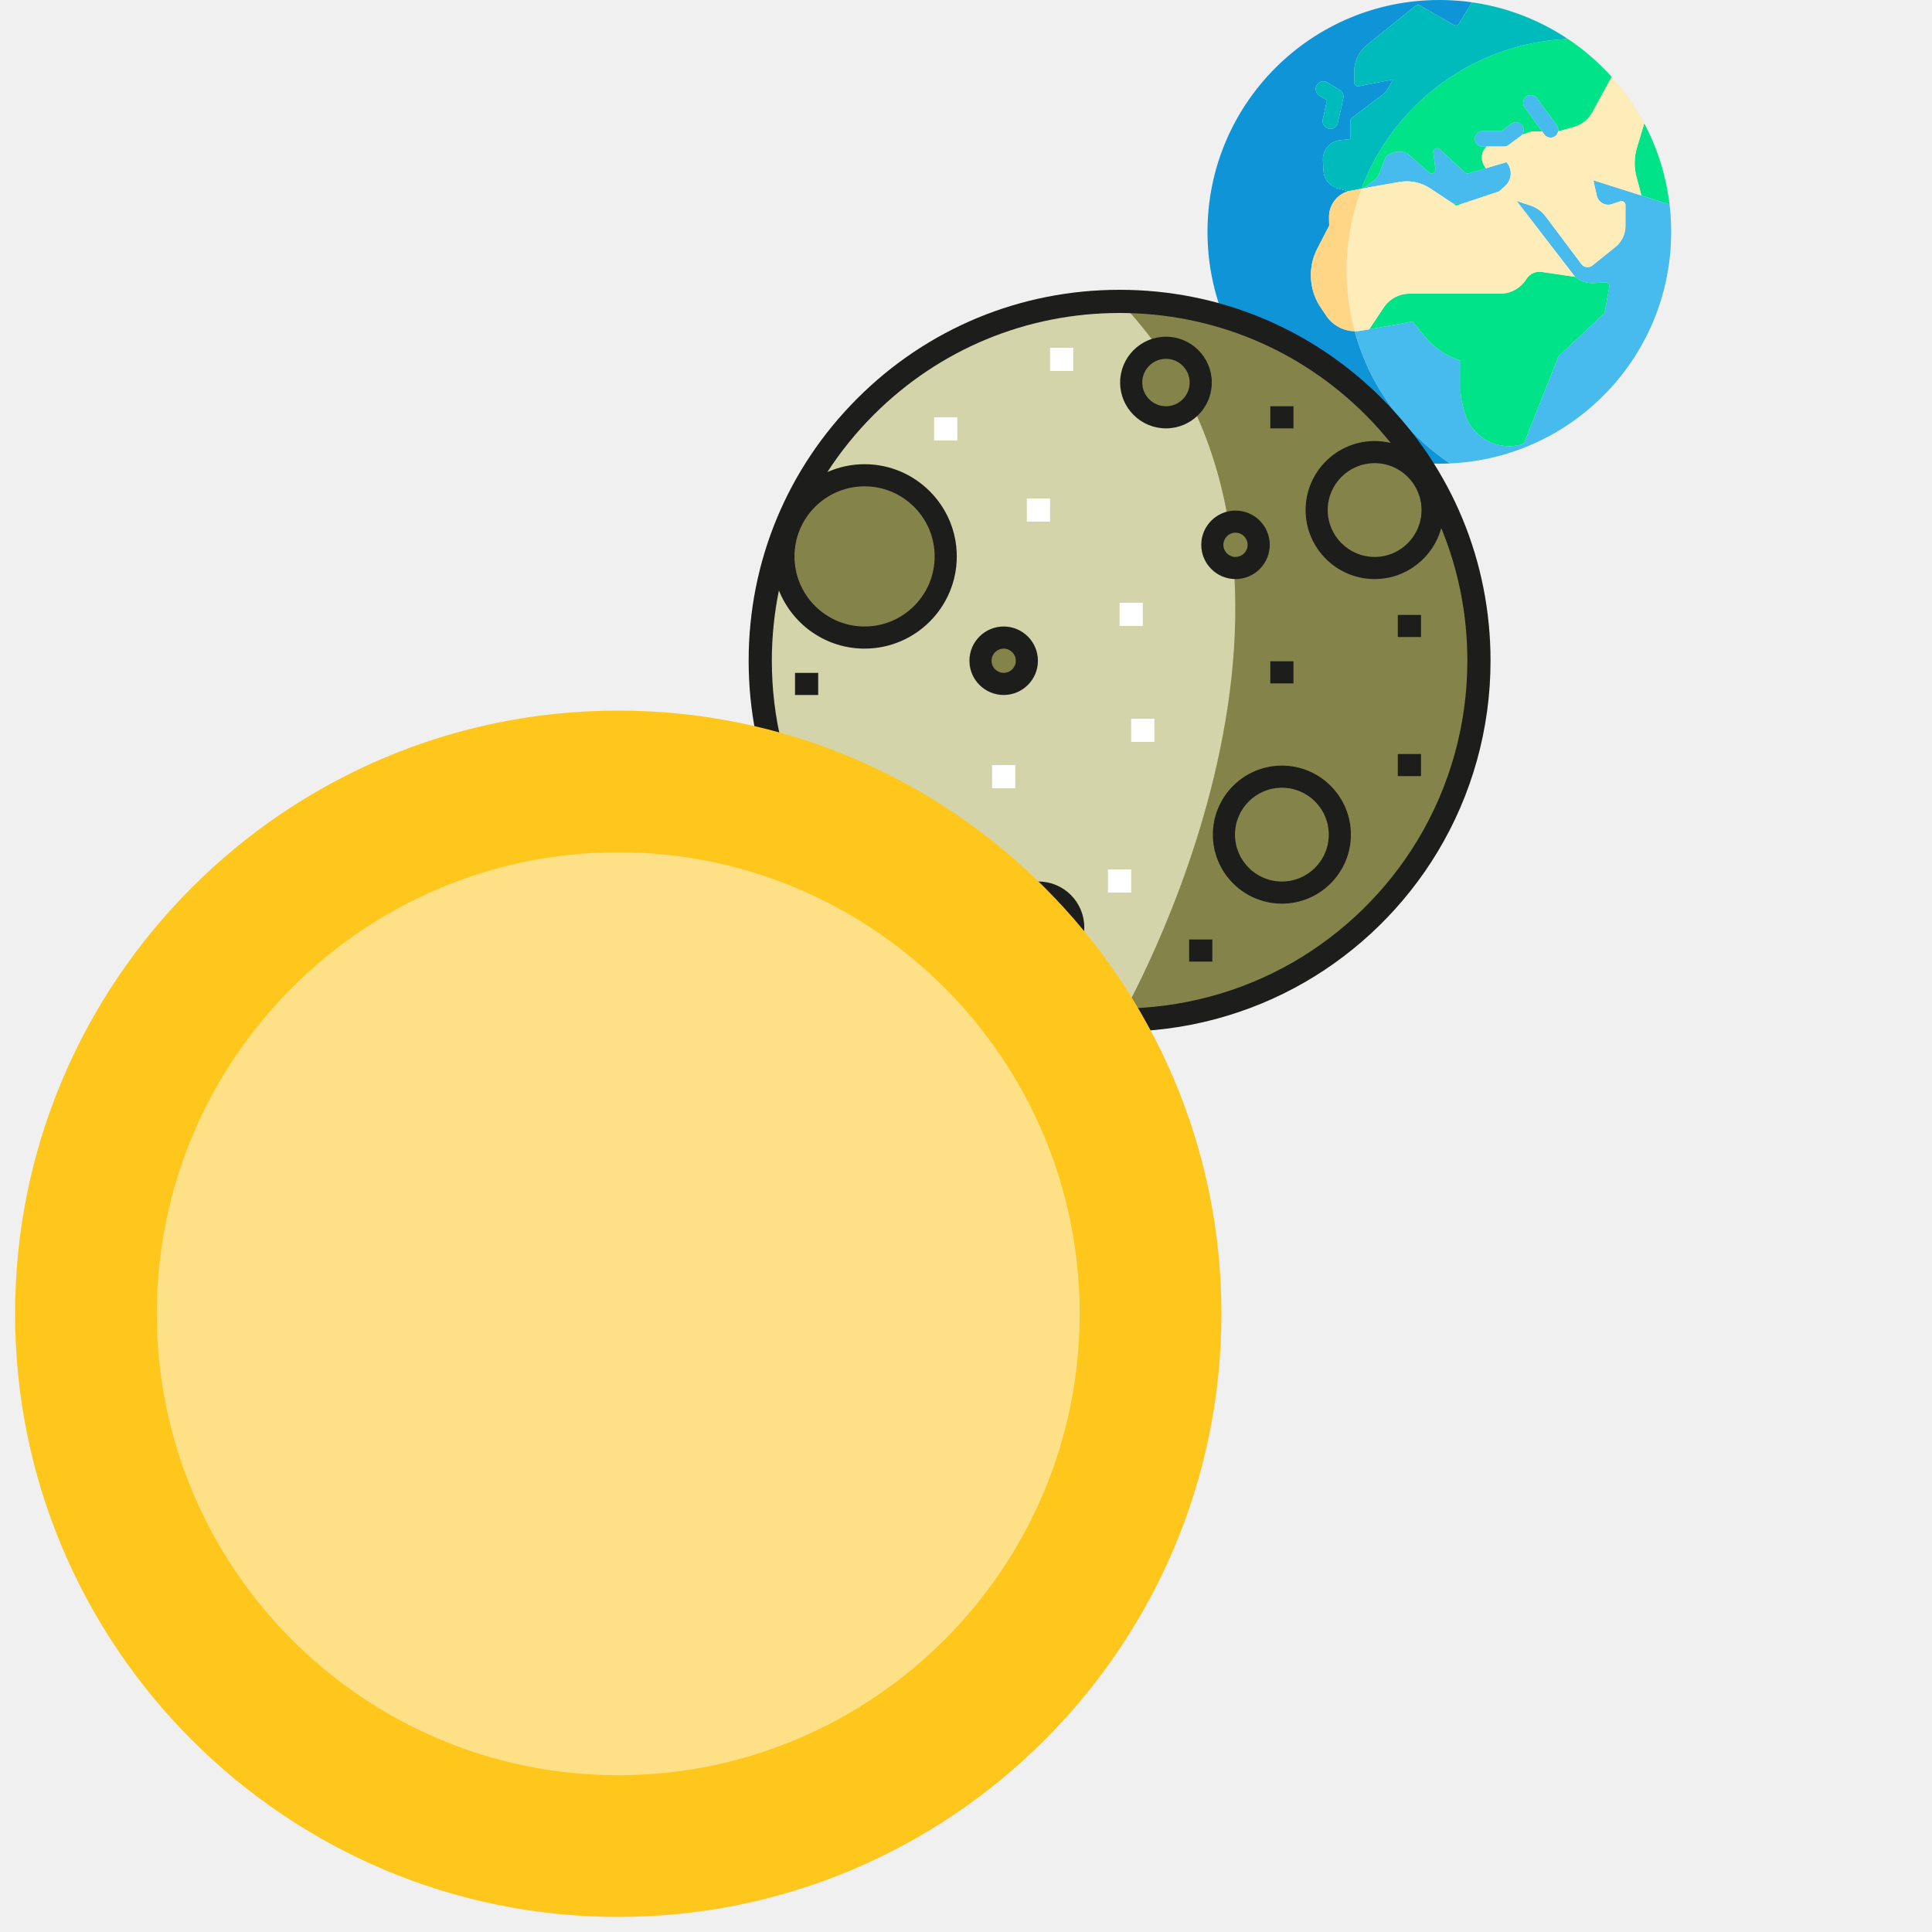
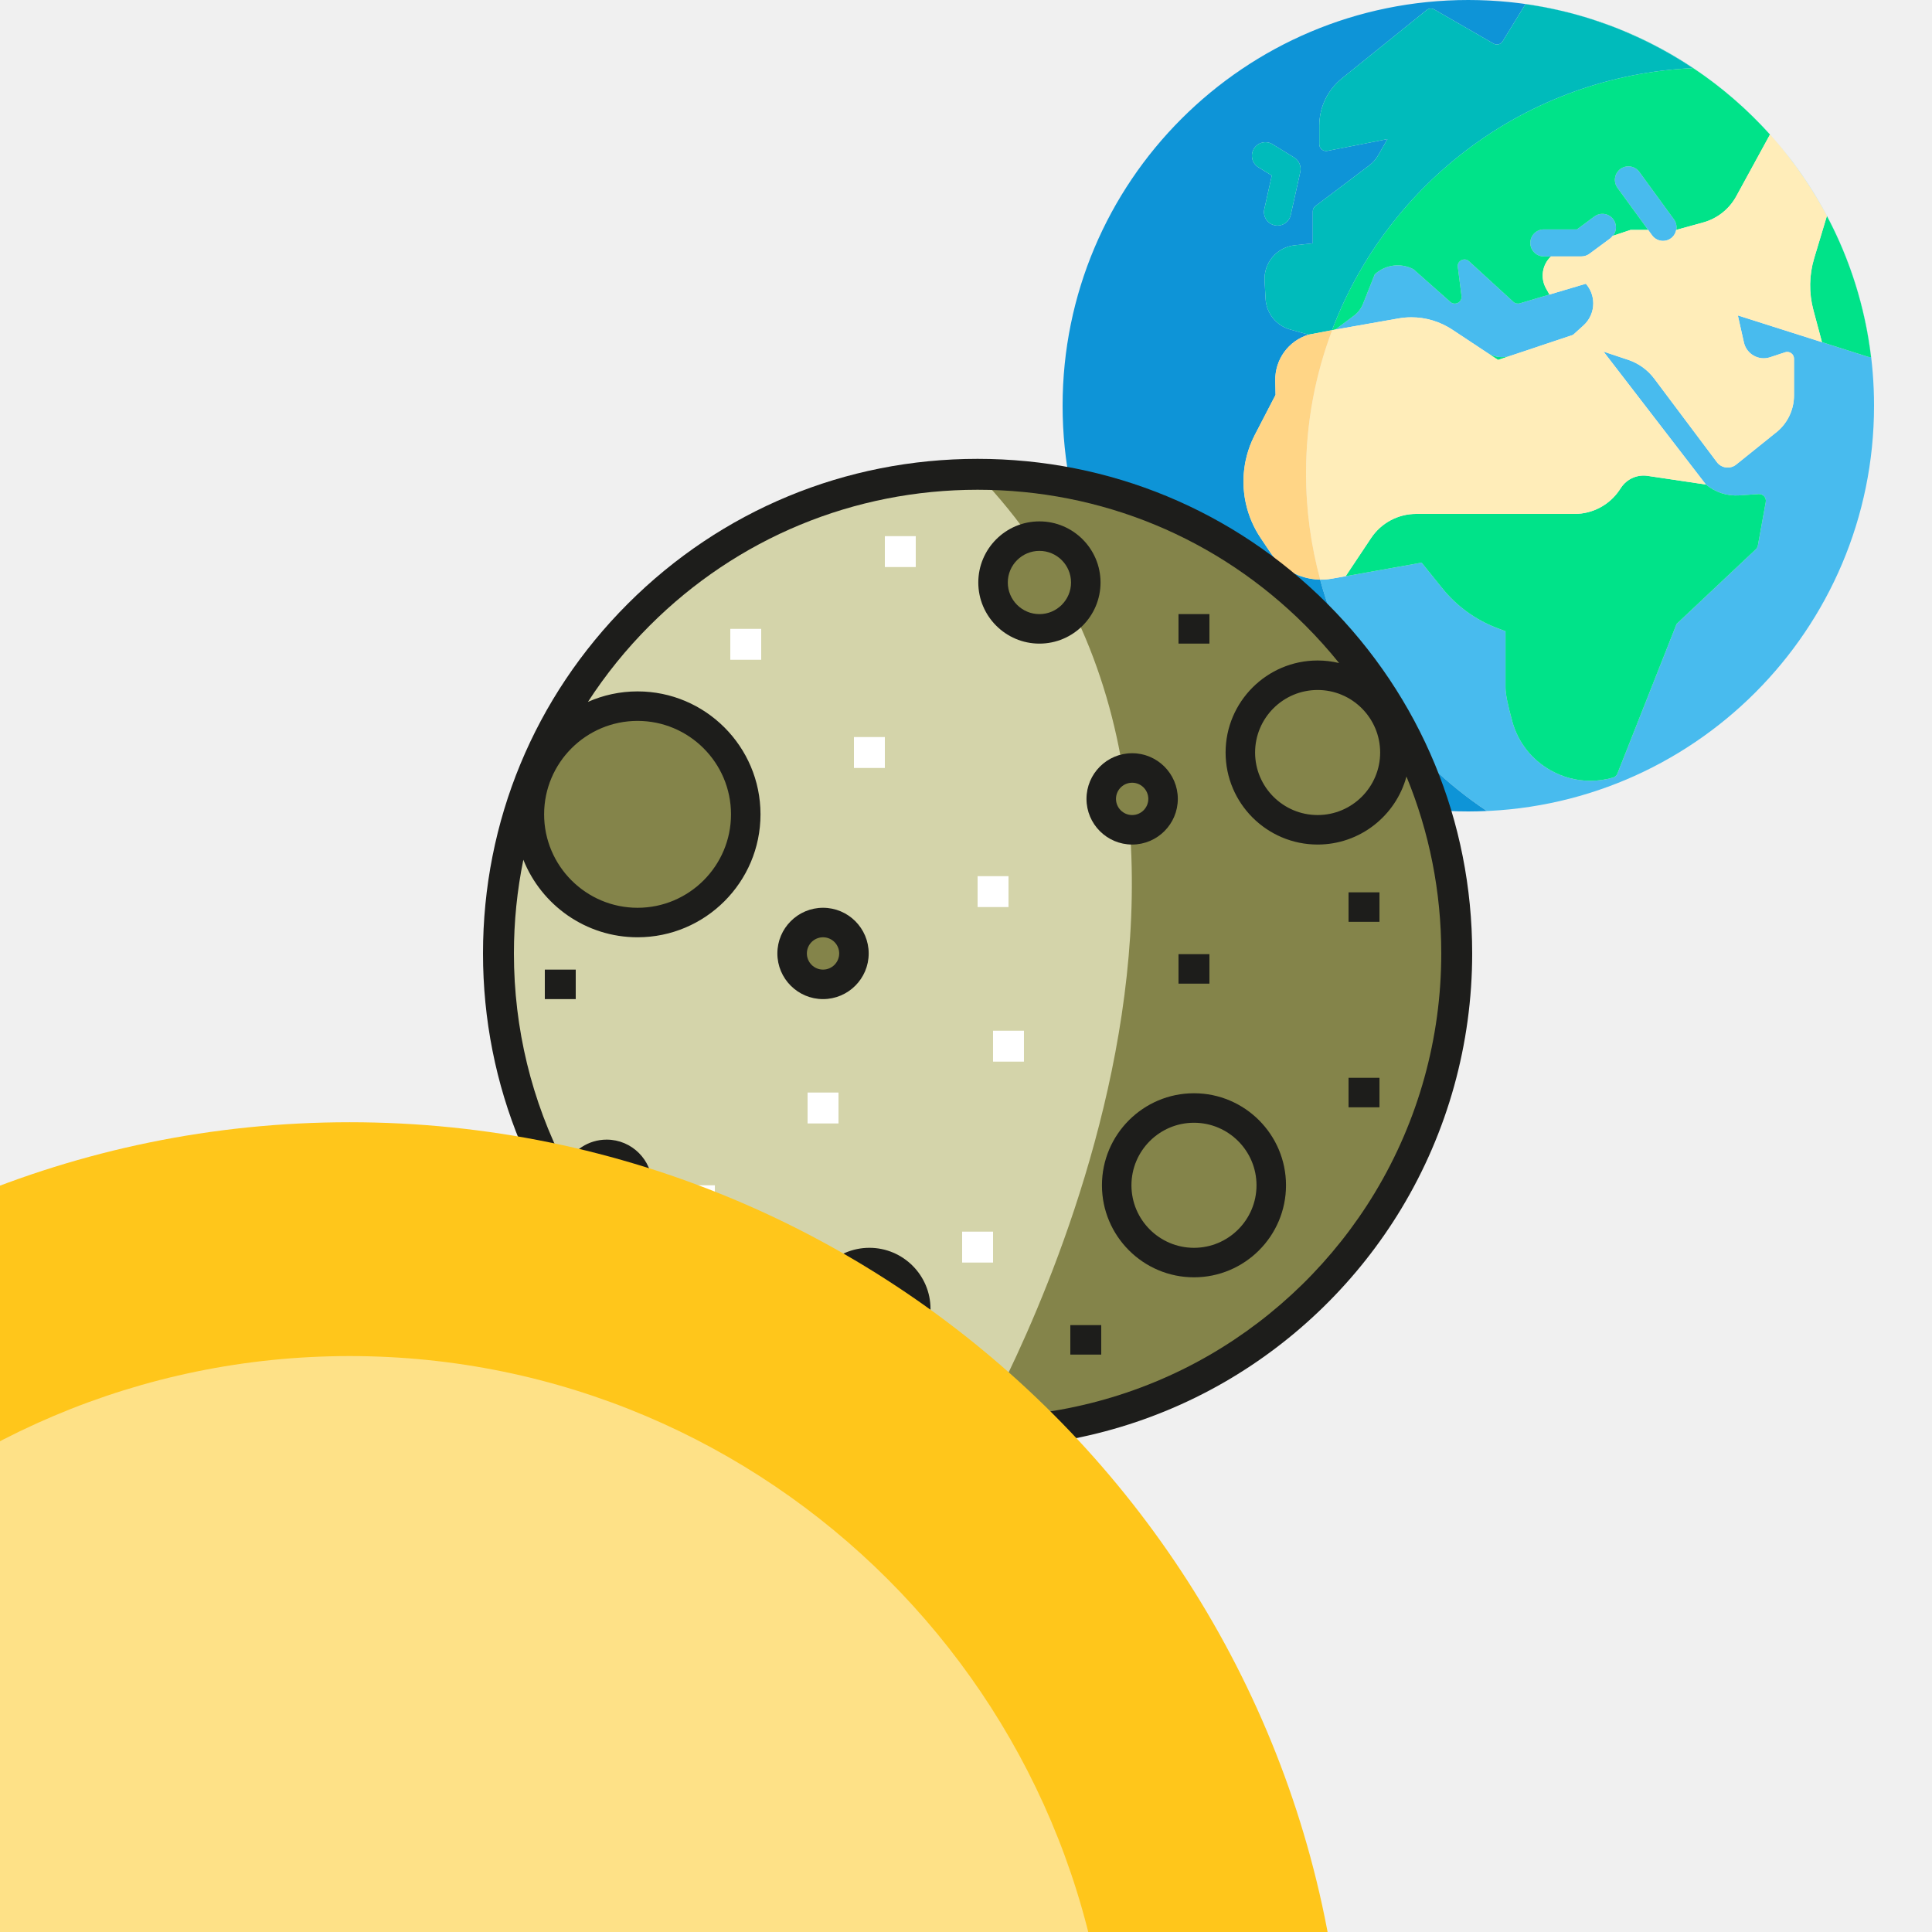
<svg xmlns="http://www.w3.org/2000/svg" width="800" height="800">
-   <g transform="translate(500,0) scale(0.4)">
+   <g transform="translate(440,0) scale(0.7)">
    <path style="fill:#48BBEE;" d="M291.965,5.659c1.551,0.343,3.097,0.7,4.637,1.073C295.062,6.359,293.516,6.001,291.965,5.659z" />
    <path style="fill:#48BBEE;" d="M286.583,4.534c0.863,0.17,1.726,0.337,2.585,0.516C288.309,4.871,287.445,4.704,286.583,4.534z" />
    <path style="fill:#48BBEE;" d="M298.525,7.201c1.054,0.265,2.106,0.537,3.154,0.815C300.63,7.738,299.579,7.465,298.525,7.201z" />
    <path style="fill:#48BBEE;" d="M303.227,8.435c3.797,1.036,7.558,2.158,11.277,3.374C310.784,10.594,307.025,9.469,303.227,8.435z" />
    <path style="fill:#48BBEE;" d="M245.557,0.07c0.554,0.013,1.107,0.031,1.66,0.047C246.664,0.101,246.111,0.083,245.557,0.07z" />
    <path style="fill:#48BBEE;" d="M315.066,11.99c1.303,0.429,2.602,0.868,3.895,1.319C317.668,12.859,316.37,12.419,315.066,11.99z" />
    <path style="fill:#48BBEE;" d="M251.289,0.272c0.553,0.026,1.106,0.049,1.658,0.078C252.395,0.321,251.842,0.298,251.289,0.272z" />
    <path style="fill:#48BBEE;" d="M258.344,0.692c0.267,0.02,0.532,0.047,0.798,0.068C258.876,0.739,258.611,0.712,258.344,0.692z" />
    <path style="fill:#48BBEE;" d="M276.214,2.719c0.631,0.096,1.259,0.204,1.888,0.304C277.473,2.922,276.846,2.814,276.214,2.719z" />
    <path style="fill:#48BBEE;" d="M206.305,187.699c8.57,0,16.961,2.504,24.234,7.316l20.541,13.599   c4.106,2.718,9.235,3.395,13.905,1.833l36.952-12.354l6.18-5.582c3.703-3.344,5.813-8.125,5.797-13.117   c-0.023-4.273-1.602-8.379-4.391-11.551l-39.044,11.585c-1.349,0.4-2.809,0.064-3.847-0.886l-26.227-24.004   c-1.742-1.598-3.68-0.977-4.227-0.746c-0.547,0.227-2.359,1.152-2.469,3.504l2.258,17.809c0.203,1.648-0.633,3.254-2.109,4.027   c-1.469,0.773-3.273,0.559-4.516-0.547l-21.773-19.305c-7.484-3.953-16.664-2.773-22.937,3.035l-6.962,17.486   c-1.093,2.745-2.924,5.134-5.291,6.902l-11.052,8.253l37.273-6.578C201.164,187.926,203.742,187.699,206.305,187.699z" />
    <path style="fill:#48BBEE;" d="M319.172,13.384c19.196,6.712,37.28,15.794,53.904,26.892c-0.019,0.001-0.039,0.002-0.058,0.003   c16.745,11.175,32.006,24.396,45.422,39.314l0.018-0.034c7.273,8.084,13.975,16.683,20.102,25.705   c0.203,0.298,0.405,0.596,0.606,0.896c2.433,3.617,4.77,7.302,7.008,11.055c0.335,0.562,0.667,1.125,0.998,1.689   c1.702,2.907,3.366,5.839,4.949,8.822l-0.012,0.039c13.481,25.433,22.533,53.577,26.106,83.412c-0.566,0.07-1.146,0.081-1.708-0.09   l-77.07-24.492l3.594,15.977c0.758,3.348,2.82,6.117,5.805,7.809c2.984,1.688,6.422,2.02,9.672,0.945l8.898-2.945   c1.227-0.41,2.555-0.207,3.602,0.555c1.039,0.75,1.656,1.957,1.656,3.242v21.734v0.015c0,8.867-4.203,17.208-11.328,22.485   l-22.887,18.405c-3.526,2.835-8.699,2.185-11.413-1.435l-37.037-49.383c-3.905-5.207-9.306-9.1-15.481-11.158L320,208   l60.539,78.621c5.438,4.527,12.445,6.926,19.836,6.414l11.359-0.777c1.227-0.055,2.43,0.402,3.258,1.324   c0.82,0.922,1.172,2.168,0.953,3.383l-4.672,25.75c-0.156,0.84-0.57,1.609-1.195,2.195l-46.875,44.164l-35.023,88.531   c-0.453,1.152-1.422,2.031-2.617,2.371c-4.414,1.27-8.906,1.895-13.367,1.895c-8.133,0-16.18-2.082-23.476-6.176   c-11.227-6.293-19.289-16.566-22.703-28.934c-2.703-9.797-4.016-16.324-4.016-19.957v-33.391l-5.406-2.078   c-12.453-4.789-23.461-12.805-31.844-23.18l-12.375-15.328l-53.172,9.492c-2.295,0.415-4.596,0.576-6.877,0.541   c15.355,56.699,50.972,105.065,98.597,136.862C247.3,479.886,243.663,480,240,480c132.548,0,240-107.452,240-240   C480,135.196,412.816,46.098,319.172,13.384z" />
    <path style="fill:#48BBEE;" d="M263.744,1.169c0.649,0.064,1.296,0.133,1.944,0.202C265.04,1.302,264.393,1.232,263.744,1.169z" />
    <path style="fill:#48BBEE;" d="M269.26,1.779c0.656,0.08,1.312,0.156,1.966,0.242C270.572,1.936,269.915,1.859,269.26,1.779z" />
    <path style="fill:#48BBEE;" d="M311.64,150.129l12.453-9.207c0.514-0.38,0.838-0.896,1.233-1.364l0.261-0.087   c2.206-2.765,2.385-6.76,0.177-9.74c-2.609-3.547-7.633-4.305-11.188-1.676l-10.328,7.641h-19.586c-4.422,0-8,3.582-8,8   s3.578,8,8,8h4.25h17.969C308.594,151.695,310.265,151.145,311.64,150.129z" />
    <path style="fill:#48BBEE;" d="M281.409,3.571c0.826,0.144,1.649,0.293,2.472,0.446C283.058,3.864,282.234,3.714,281.409,3.571z" />
    <path style="fill:#48BBEE;" d="M355.179,142.488c1.633,0,3.281-0.5,4.703-1.535c0.213-0.155,0.414-0.32,0.607-0.491   c1.339-1.2,2.161-2.787,2.486-4.462l0.045-0.012c0.401-2.099-0.027-4.352-1.389-6.214l-20.477-28.086   c-2.602-3.563-7.602-4.355-11.172-1.75c-3.57,2.602-4.359,7.609-1.75,11.18l20.477,28.086   C350.273,141.348,352.711,142.488,355.179,142.488z" />
    <path style="fill:#0E94D7;" d="M152.326,342.861c-3.923-0.06-7.781-0.756-11.428-2.048c-4.294-1.517-8.279-3.852-11.741-6.888   c-0.206-0.18-0.412-0.358-0.614-0.543c-0.328-0.301-0.648-0.609-0.965-0.923c-0.285-0.281-0.564-0.567-0.84-0.858   c-0.257-0.272-0.513-0.544-0.763-0.825c-0.337-0.379-0.662-0.77-0.984-1.165c-0.185-0.227-0.375-0.448-0.556-0.681   c-0.5-0.644-0.984-1.303-1.443-1.987l0,0c0,0,0-0.001,0-0.001l-5.819-8.667c-8.669-12.907-11.844-28.427-9.361-43.306   c0.033-0.2,0.061-0.401,0.096-0.6c0.043-0.241,0.094-0.482,0.14-0.723c0.079-0.416,0.155-0.831,0.243-1.246   c0.012-0.059,0.028-0.117,0.04-0.176c0.827-3.844,2.034-7.63,3.631-11.302c0.535-1.23,1.114-2.446,1.736-3.648   c0.007-0.014,0.014-0.029,0.021-0.043v0c0,0,0,0,0,0l12.258-23.644l-0.18-8.246c-0.281-12.746,7.844-23.766,19.742-27.387   l-10.867-3.023c-8.281-2.305-14.148-9.617-14.609-18.199l-0.578-10.691c-0.57-10.629,7.273-19.836,17.859-20.957L148,143.953   v-18.906c0-1.254,0.586-2.438,1.594-3.191l31.805-24.004c2.172-1.637,3.953-3.66,5.297-6.02l5.476-9.551l-35.555,6.977   c-1.172,0.223-2.391-0.078-3.313-0.836c-0.93-0.762-1.461-1.895-1.461-3.09V74.367c0-10.938,4.883-21.148,13.406-28.02   l50.094-40.402c1.281-1.035,3.07-1.176,4.508-0.352l35.07,20.199c0.938,0.539,2.023,0.668,3.078,0.387   c1.039-0.293,1.906-0.977,2.422-1.926L273.81,2.446h0l0.016-0.027c36.315,5.125,70.007,18.384,99.191,37.861   c0.02-0.001,0.039-0.002,0.058-0.003c-16.623-11.098-34.708-20.18-53.904-26.892c-0.071-0.025-0.141-0.05-0.211-0.074   c-1.293-0.451-2.592-0.89-3.895-1.319c-0.187-0.062-0.375-0.121-0.562-0.182c-3.719-1.215-7.48-2.338-11.277-3.374   c-0.516-0.141-1.031-0.281-1.548-0.419c-1.049-0.278-2.1-0.55-3.154-0.815c-0.64-0.16-1.282-0.314-1.923-0.469   c-1.54-0.373-3.086-0.73-4.637-1.073c-0.931-0.206-1.861-0.414-2.797-0.609c-0.859-0.179-1.723-0.346-2.585-0.516   c-0.899-0.177-1.799-0.351-2.702-0.518c-0.823-0.152-1.646-0.302-2.472-0.446c-1.099-0.191-2.202-0.371-3.306-0.548   c-0.63-0.101-1.257-0.208-1.888-0.304c-1.657-0.251-3.321-0.481-4.989-0.698c-0.654-0.085-1.31-0.162-1.966-0.242   c-1.188-0.145-2.379-0.281-3.573-0.408c-0.647-0.069-1.295-0.138-1.944-0.202c-1.53-0.151-3.063-0.287-4.601-0.409   c-0.267-0.021-0.531-0.048-0.798-0.068c-1.793-0.136-3.593-0.246-5.397-0.342c-0.552-0.029-1.105-0.052-1.658-0.078   c-1.354-0.063-2.712-0.115-4.072-0.155c-0.553-0.017-1.106-0.034-1.66-0.047C243.709,0.028,241.858,0,240,0   C107.452,0,0,107.452,0,240c0,132.548,107.452,240,240,240c3.664,0,7.3-0.114,10.924-0.276   C203.298,447.927,167.681,399.56,152.326,342.861z M113.18,87.945c2.32-3.77,7.242-4.953,11.008-2.629l12.789,7.852   c2.906,1.785,4.359,5.219,3.625,8.551l-5.656,25.465c-0.828,3.73-4.141,6.266-7.805,6.266c-0.578,0-1.156-0.059-1.742-0.191   c-4.313-0.957-7.031-5.23-6.078-9.543l4.422-19.898l-7.93-4.867C112.047,96.641,110.867,91.711,113.18,87.945z" />
    <path style="fill:#00E389;" d="M360.489,140.462c-0.193,0.171-0.394,0.336-0.607,0.491   C360.095,140.798,360.298,140.634,360.489,140.462z" />
    <path style="fill:#00E389;" d="M251.08,208.615l6.506,4.307l7.4-2.474C260.315,212.009,255.186,211.333,251.08,208.615z" />
    <path style="fill:#00E389;" d="M306.883,151.695h0.004c1.711,0,3.377-0.549,4.753-1.566l12.453-9.207l-12.453,9.207   C310.265,151.145,308.594,151.695,306.883,151.695z" />
    <path style="fill:#00E389;" d="M444.112,183.373l5.092,19.037l-49.767-15.815l77.07,24.492c0.563,0.171,1.143,0.16,1.708,0.09   c-3.573-29.834-12.625-57.978-26.106-83.412l-7.524,24.997C441.588,162.723,441.424,173.323,444.112,183.373z" />
    <path style="fill:#00E389;" d="M330.374,288.44l-0.877,1.315c-5.935,8.9-15.925,14.245-26.622,14.245h-93.748   c-10.699,0-20.691,5.347-26.625,14.25l-15.068,22.602l-8.221,1.467c-6.264,1.118-12.555,0.53-18.314-1.504   c3.648,1.292,7.505,1.987,11.428,2.048c2.281,0.035,4.582-0.126,6.877-0.541l53.172-9.492l12.375,15.328   c8.383,10.375,19.391,18.391,31.844,23.18l5.406,2.078v33.391c0,3.633,1.313,10.16,4.016,19.957   c3.414,12.367,11.477,22.641,22.703,28.934c7.297,4.094,15.344,6.176,23.476,6.176c4.461,0,8.953-0.625,13.367-1.895   c1.195-0.34,2.164-1.219,2.617-2.371l35.023-88.531l46.875-44.164c0.625-0.586,1.039-1.355,1.195-2.195l4.672-25.75   c0.219-1.215-0.133-2.461-0.953-3.383c-0.828-0.922-2.031-1.379-3.258-1.324l-11.359,0.777c-7.391,0.512-14.398-1.887-19.836-6.414   l-34.502-5.129C339.911,280.581,333.81,283.287,330.374,288.44z" />
    <path style="fill:#00E389;" d="M446.175,117.215c0.335,0.562,0.667,1.125,0.998,1.689   C446.842,118.34,446.51,117.777,446.175,117.215z" />
    <path style="fill:#00E389;" d="M438.56,105.264c0.203,0.298,0.405,0.596,0.606,0.896   C438.965,105.861,438.763,105.562,438.56,105.264z" />
    <path style="fill:#00E389;" d="M273.81,2.446c0.139,0.02,0.28,0.027,0.419,0.047c13.091,1.871,25.84,4.799,38.16,8.692   c0.893,0.283,1.755,0.629,2.644,0.922c5.05,1.662,10.039,3.46,14.935,5.442c1.634,0.662,3.227,1.401,4.843,2.098   c4.094,1.764,8.146,3.605,12.118,5.586c1.831,0.914,3.63,1.878,5.434,2.837c3.685,1.958,7.318,3.999,10.886,6.14   c1.819,1.092,3.625,2.202,5.413,3.34c1.381,0.88,2.703,1.842,4.065,2.75c-97.838,4.528-180.374,67.618-213.349,155.027l1.951-0.371   l11.052-8.253c2.367-1.768,4.199-4.156,5.291-6.902l6.962-17.486c6.273-5.809,15.453-6.988,22.937-3.035l21.773,19.305   c1.242,1.105,3.047,1.32,4.516,0.547c1.477-0.773,2.313-2.379,2.109-4.027l-2.258-17.809c0.109-2.352,1.922-3.277,2.469-3.504   c0.547-0.23,2.484-0.852,4.227,0.746l26.227,24.004c1.038,0.95,2.498,1.286,3.847,0.886l39.044-11.585L288,174.23l-2.03-3.61   c-3.503-6.231-2.287-14.051,2.944-18.924h-4.25c-4.422,0-8-3.582-8-8s3.578-8,8-8h19.586l10.328-7.641   c3.555-2.629,8.578-1.871,11.188,1.676c2.207,2.98,2.029,6.975-0.177,9.74L336,136h10.375l2.335,3.203l-20.477-28.086   c-2.609-3.57-1.82-8.578,1.75-11.18c3.57-2.605,8.57-1.813,11.172,1.75l20.477,28.086c1.361,1.863,1.79,4.115,1.389,6.214   l15.901-4.383c8.359-2.304,15.425-7.901,19.581-15.51l19.937-36.5c-13.416-14.917-28.677-28.138-45.422-39.314   c-29.184-19.477-62.876-32.735-99.191-37.861L273.81,2.446z" />
    <path style="fill:#00BBBB;" d="M115.813,98.949l7.93,4.867l-4.422,19.898c-0.953,4.313,1.766,8.586,6.078,9.543   c0.586,0.133,1.164,0.191,1.742,0.191c3.664,0,6.977-2.535,7.805-6.266l5.656-25.465c0.734-3.332-0.719-6.766-3.625-8.551   l-12.789-7.852c-3.766-2.324-8.688-1.141-11.008,2.629C110.867,91.711,112.047,96.641,115.813,98.949z" />
    <path style="fill:#00BBBB;" d="M159.377,195.328c32.975-87.409,115.511-150.499,213.349-155.027   c-1.362-0.907-2.684-1.87-4.065-2.75c-1.788-1.139-3.593-2.249-5.413-3.34c-3.567-2.141-7.201-4.182-10.886-6.14   c-1.804-0.959-3.603-1.923-5.434-2.837c-3.972-1.981-8.024-3.822-12.118-5.586c-1.616-0.697-3.208-1.436-4.843-2.098   c-4.896-1.982-9.885-3.78-14.935-5.442c-0.888-0.293-1.751-0.64-2.644-0.922c-12.32-3.894-25.068-6.822-38.16-8.692   c-0.139-0.02-0.28-0.027-0.419-0.047h0l-13.388,21.808c-0.516,0.949-1.383,1.633-2.422,1.926c-1.055,0.281-2.141,0.152-3.078-0.387   l-35.07-20.199c-1.438-0.824-3.227-0.684-4.508,0.352L165.25,46.348c-8.523,6.871-13.406,17.082-13.406,28.02v10.965   c0,1.195,0.531,2.328,1.461,3.09c0.922,0.758,2.141,1.059,3.313,0.836l35.555-6.977l-5.476,9.551   c-1.344,2.359-3.125,4.383-5.297,6.02l-31.805,24.004c-1.008,0.754-1.594,1.938-1.594,3.191v18.906l-10.656,1.133   c-10.586,1.121-18.43,10.328-17.859,20.957l0.578,10.691c0.461,8.582,6.328,15.895,14.609,18.199l10.867,3.023L159.377,195.328z" />
    <path style="fill:#00BBBB;" d="M107.831,294.822c-1.106-6.555-1.118-13.266-0.02-19.851c-2.483,14.879,0.692,30.399,9.361,43.306   c-0.382-0.568-0.753-1.142-1.113-1.72C111.859,309.818,109.113,302.425,107.831,294.822z" />
    <path style="fill:#00BBBB;" d="M107.907,274.371c0.043-0.241,0.095-0.482,0.14-0.723   C108.001,273.889,107.95,274.129,107.907,274.371z" />
    <path style="fill:#00BBBB;" d="M108.29,272.402c0.012-0.059,0.028-0.117,0.04-0.176   C108.318,272.285,108.302,272.344,108.29,272.402z" />
    <polygon style="fill:#FFEDB9;" points="122.991,326.944 122.992,326.945 117.172,318.277  " />
    <path style="fill:#FFEDB9;" d="M111.961,260.925c0.535-1.23,1.114-2.446,1.736-3.648   C113.075,258.479,112.496,259.695,111.961,260.925z" />
    <polygon style="fill:#FFEDB9;" points="113.719,257.233 113.718,257.234 125.977,233.59  " />
    <path style="fill:#FFEDB9;" d="M378.922,131.604l-15.901,4.383L362.976,136c-0.325,1.676-1.147,3.262-2.486,4.462   c-0.192,0.172-0.394,0.336-0.607,0.491c-1.422,1.035-3.07,1.535-4.703,1.535c-2.469,0-4.906-1.141-6.469-3.285L346.375,136H336   l-10.412,3.47l-0.261,0.087c-0.395,0.468-0.719,0.984-1.233,1.364l-12.453,9.207c-1.376,1.017-3.042,1.566-4.753,1.566h-0.004   h-17.969c-5.23,4.873-6.447,12.693-2.944,18.924l2.03,3.61l21.523-6.386c2.789,3.172,4.367,7.277,4.391,11.551   c0.016,4.992-2.094,9.773-5.797,13.117l-6.18,5.582l-36.952,12.354l-7.4,2.474l-6.506-4.307l-20.541-13.599   c-7.273-4.813-15.664-7.316-24.234-7.316c-2.563,0-5.141,0.227-7.703,0.68l-37.273,6.578l-1.951,0.371l-13.838,2.629l13.901-2.641   C149.499,221.657,144,250.178,144,280c0,21.739,2.954,42.774,8.373,62.797c-8.571-0.123-16.805-3.276-23.216-8.871   c3.462,3.036,7.448,5.371,11.741,6.888c5.759,2.034,12.05,2.623,18.314,1.504l8.221-1.467l15.068-22.602   c5.935-8.902,15.926-14.25,26.625-14.25h93.748c10.697,0,20.687-5.345,26.622-14.245l0.877-1.315   c3.436-5.152,9.537-7.859,15.663-6.948l34.502,5.129L320,208l14.517,4.839c6.175,2.058,11.575,5.951,15.481,11.158l37.037,49.383   c2.715,3.619,7.888,4.27,11.413,1.435l22.887-18.405c7.125-5.277,11.328-13.618,11.328-22.485v-0.015v-21.734   c0-1.285-0.617-2.492-1.656-3.242c-1.047-0.762-2.375-0.965-3.602-0.555l-8.898,2.945c-3.25,1.074-6.688,0.742-9.672-0.945   c-2.984-1.691-5.047-4.461-5.805-7.809l-3.594-15.977l49.767,15.815l-5.092-19.037c-2.688-10.05-2.524-20.649,0.474-30.611   l7.524-24.997l0.012-0.039c-1.582-2.983-3.247-5.915-4.949-8.822c-0.331-0.564-0.663-1.128-0.998-1.689   c-2.238-3.753-4.575-7.438-7.008-11.055c-0.201-0.299-0.403-0.597-0.606-0.896c-6.127-9.022-12.829-17.621-20.102-25.705   l-0.018,0.034l-19.937,36.5C394.347,123.703,387.281,129.301,378.922,131.604z" />
    <path style="fill:#FFEDB9;" d="M127.577,332.46c0.317,0.313,0.638,0.622,0.965,0.923   C128.214,333.083,127.895,332.773,127.577,332.46z" />
    <path style="fill:#FFEDB9;" d="M124.435,328.932c0.18,0.232,0.37,0.454,0.556,0.681   C124.805,329.385,124.615,329.164,124.435,328.932z" />
    <path style="fill:#FFEDB9;" d="M125.975,330.778c0.249,0.281,0.506,0.553,0.763,0.825   C126.48,331.331,126.224,331.058,125.975,330.778z" />
    <path style="fill:#FFEDB9;" d="M107.831,294.822c1.282,7.603,4.028,14.996,8.228,21.735   C111.859,309.818,109.113,302.425,107.831,294.822z" />
    <path style="fill:#FFD586;" d="M152.373,342.797C146.954,322.774,144,301.739,144,280c0-29.822,5.499-58.343,15.44-84.684   l-13.901,2.641c-11.898,3.621-20.023,14.641-19.742,27.387l0.18,8.246l-12.258,23.644v0c-0.007,0.014-0.014,0.029-0.021,0.043   c-0.622,1.202-1.201,2.418-1.736,3.648c-1.597,3.671-2.804,7.458-3.631,11.302c-0.013,0.059-0.028,0.117-0.04,0.176   c-0.088,0.414-0.164,0.83-0.243,1.246c-0.046,0.241-0.098,0.481-0.14,0.723c-0.035,0.2-0.063,0.4-0.096,0.6   c-1.098,6.585-1.085,13.296,0.02,19.851c1.282,7.603,4.028,14.996,8.228,21.735c0.36,0.578,0.731,1.152,1.113,1.72l5.82,8.667l0,0   c0.459,0.684,0.943,1.343,1.443,1.987c0.18,0.232,0.37,0.454,0.556,0.681c0.322,0.395,0.647,0.786,0.984,1.165   c0.25,0.28,0.505,0.553,0.763,0.825c0.276,0.291,0.555,0.577,0.84,0.858c0.318,0.313,0.637,0.623,0.965,0.923   c0.202,0.185,0.409,0.363,0.614,0.543C135.568,339.521,143.802,342.674,152.373,342.797z" />
  </g>
-   <g transform="translate(310,120) scale(0.6)">
+   <g transform="translate(200,190) scale(0.8)">
    <circle style="fill:#D4D4AA;" cx="256.003" cy="256.003" r="248" />
    <g>
      <circle style="fill:#84844A;" cx="288.003" cy="64.001" r="23.998" />
      <circle style="fill:#84844A;" cx="175.997" cy="256.003" r="16" />
      <circle style="fill:#84844A;" cx="64.001" cy="376.001" r="16" />
      <circle style="fill:#84844A;" cx="335.998" cy="175.997" r="16" />
      <circle style="fill:#84844A;" cx="200.005" cy="440.002" r="23.998" />
      <circle style="fill:#84844A;" cx="79.996" cy="183.999" r="56" />
      <path style="fill:#84844A;" d="M255.999,8.001c136.966,0,248,111.033,248,248s-111.034,248-248,248   C255.999,504,435.668,195.435,255.999,8.001" />
    </g>
    <g>
      <path style="fill:#1D1D1B;" d="M288,95.635c-17.443,0-31.635-14.191-31.635-31.635S270.556,32.367,288,32.367   c17.443,0,31.634,14.191,31.634,31.634C319.634,81.444,305.443,95.635,288,95.635z M288,47.635   c-9.024,0-16.366,7.341-16.366,16.365S278.976,80.366,288,80.366S304.366,73.023,304.366,64   C304.366,54.977,297.024,47.635,288,47.635z" />
      <path style="fill:#1D1D1B;" d="M176,279.634c-13.031,0-23.634-10.603-23.634-23.635s10.603-23.635,23.634-23.635   c13.033,0,23.635,10.603,23.635,23.635C199.635,269.032,189.032,279.634,176,279.634z M176,247.634   c-4.613,0-8.365,3.753-8.365,8.365c0,4.612,3.752,8.365,8.365,8.365s8.365-3.753,8.365-8.365   C184.365,251.387,180.613,247.634,176,247.634z" />
      <path style="fill:#1D1D1B;" d="M200,471.634c-17.443,0-31.635-14.191-31.635-31.635c0-17.443,14.191-31.635,31.635-31.635   s31.634,14.191,31.634,31.635C231.634,457.443,217.443,471.634,200,471.634z M200,423.635c-9.024,0-16.366,7.341-16.366,16.366   c0,9.025,7.342,16.366,16.366,16.366c9.024,0,16.365-7.341,16.365-16.366C216.365,430.976,209.023,423.635,200,423.635z" />
      <path style="fill:#1D1D1B;" d="M368.001,423.635c-26.266,0-47.635-21.369-47.635-47.635c0-26.266,21.369-47.634,47.635-47.634   c26.265,0,47.634,21.369,47.634,47.634C415.634,402.265,394.266,423.635,368.001,423.635z M368.001,343.635   c-17.847,0-32.367,14.519-32.367,32.365c0,17.847,14.521,32.366,32.367,32.366s32.365-14.519,32.365-32.366   C400.365,358.154,385.847,343.635,368.001,343.635z" />
      <path style="fill:#1D1D1B;" d="M336,199.635c-13.033,0-23.635-10.603-23.635-23.635c0-13.031,10.603-23.634,23.635-23.634   c13.033,0,23.634,10.603,23.634,23.634C359.633,189.032,349.032,199.635,336,199.635z M336,167.634   c-4.613,0-8.366,3.752-8.366,8.365s3.754,8.365,8.366,8.365c4.612,0,8.365-3.753,8.365-8.365S340.612,167.634,336,167.634z" />
      <path style="fill:#1D1D1B;" d="M437.019,74.981C388.667,26.629,324.38,0,255.999,0S123.332,26.629,74.98,74.981S0,187.62,0,256   S26.629,388.668,74.98,437.02S187.619,512,255.999,512c44.898,0,89.071-11.791,127.743-34.101   c37.511-21.64,69.172-52.678,91.562-89.761C499.31,348.379,512,302.687,512,256.001C512,187.62,485.37,123.333,437.019,74.981z    M464.365,152c0,17.847-14.519,32.366-32.366,32.366c-17.847,0-32.366-14.519-32.366-32.366c0-17.846,14.519-32.365,32.366-32.365   C449.846,119.635,464.365,134.154,464.365,152z M80,135.635c26.669,0,48.366,21.697,48.366,48.366   c0,26.668-21.697,48.365-48.366,48.365c-26.668,0-48.365-21.697-48.365-48.365C31.635,157.331,53.331,135.635,80,135.635z    M55.634,376c0-4.613,3.752-8.365,8.365-8.365c4.613,0,8.365,3.752,8.365,8.365s-3.753,8.365-8.365,8.365   S55.634,380.613,55.634,376z M461.608,379.867c-20.996,34.775-50.687,63.881-85.86,84.172C339.504,484.948,298.096,496,255.999,496   c-64.106,0-124.375-24.965-169.706-70.294c-8.222-8.222-15.764-16.941-22.618-26.08c0.108,0.001,0.216,0.008,0.324,0.008   c13.032,0,23.635-10.603,23.635-23.635c0-13.031-10.603-23.634-23.635-23.634c-9.465,0-17.643,5.595-21.413,13.648   C25.216,332.409,16,294.916,16,255.999c0-16.482,1.663-32.708,4.885-48.493c9.372,23.483,32.329,40.128,59.115,40.128   c35.088,0,63.635-28.546,63.635-63.634S115.088,120.365,80,120.365c-9.14,0-17.827,1.952-25.69,5.436   c9.142-14.098,19.822-27.346,31.985-39.508c45.33-45.33,105.599-70.294,169.706-70.294s124.375,24.965,169.705,70.294   c6.192,6.193,11.99,12.673,17.411,19.395c-3.569-0.857-7.288-1.323-11.116-1.323c-26.266,0-47.635,21.369-47.635,47.634   s21.369,47.635,47.635,47.635c21.967,0,40.499-14.951,45.979-35.209C489.8,193.084,496,224.065,496,256   C496,299.771,484.106,342.605,461.608,379.867z" />
      <rect x="31.999" y="264.37" style="fill:#1D1D1B;" width="16" height="15.269" />
    </g>
    <rect x="192.002" y="143.996" style="fill:#FFFFFF;" width="16" height="15.999" />
    <rect x="359.996" y="80.36" style="fill:#1D1D1B;" width="15.999" height="15.269" />
    <rect x="256.003" y="216" style="fill:#FFFFFF;" width="15.999" height="15.999" />
    <g>
      <rect x="359.996" y="256.367" style="fill:#1D1D1B;" width="15.999" height="15.269" />
      <rect x="448.005" y="224.367" style="fill:#1D1D1B;" width="16" height="15.269" />
      <rect x="448.005" y="320.368" style="fill:#1D1D1B;" width="16" height="15.269" />
    </g>
    <g>
      <rect x="263.995" y="295.995" style="fill:#FFFFFF;" width="15.999" height="15.999" />
      <rect x="168.004" y="327.995" style="fill:#FFFFFF;" width="16" height="15.999" />
      <rect x="248" y="399.999" style="fill:#FFFFFF;" width="16" height="15.999" />
    </g>
    <rect x="303.998" y="448.369" style="fill:#1D1D1B;" width="15.999" height="15.269" />
    <g>
      <rect x="104.004" y="376.001" style="fill:#FFFFFF;" width="16" height="15.999" />
      <rect x="128.001" y="87.998" style="fill:#FFFFFF;" width="16" height="15.999" />
      <rect x="207.997" y="40.003" style="fill:#FFFFFF;" width="15.999" height="15.999" />
    </g>
  </g>
-   <g transform="translate(-256,32) scale(2)">
+   <g transform="translate(-700,32) scale(3.3)">
    <circle style="fill:#FEE187;" cx="256.001" cy="256.001" r="110.205" />
    <path style="fill:#FFC61B;" d="M256,380.882c-68.861,0-124.881-56.022-124.881-124.881S187.141,131.119,256,131.119  s124.881,56.022,124.881,124.881S324.859,380.882,256,380.882z M256,160.46c-52.68,0-95.54,42.858-95.54,95.54  s42.86,95.54,95.54,95.54s95.54-42.858,95.54-95.54S308.68,160.46,256,160.46z" />
  </g>
</svg>
